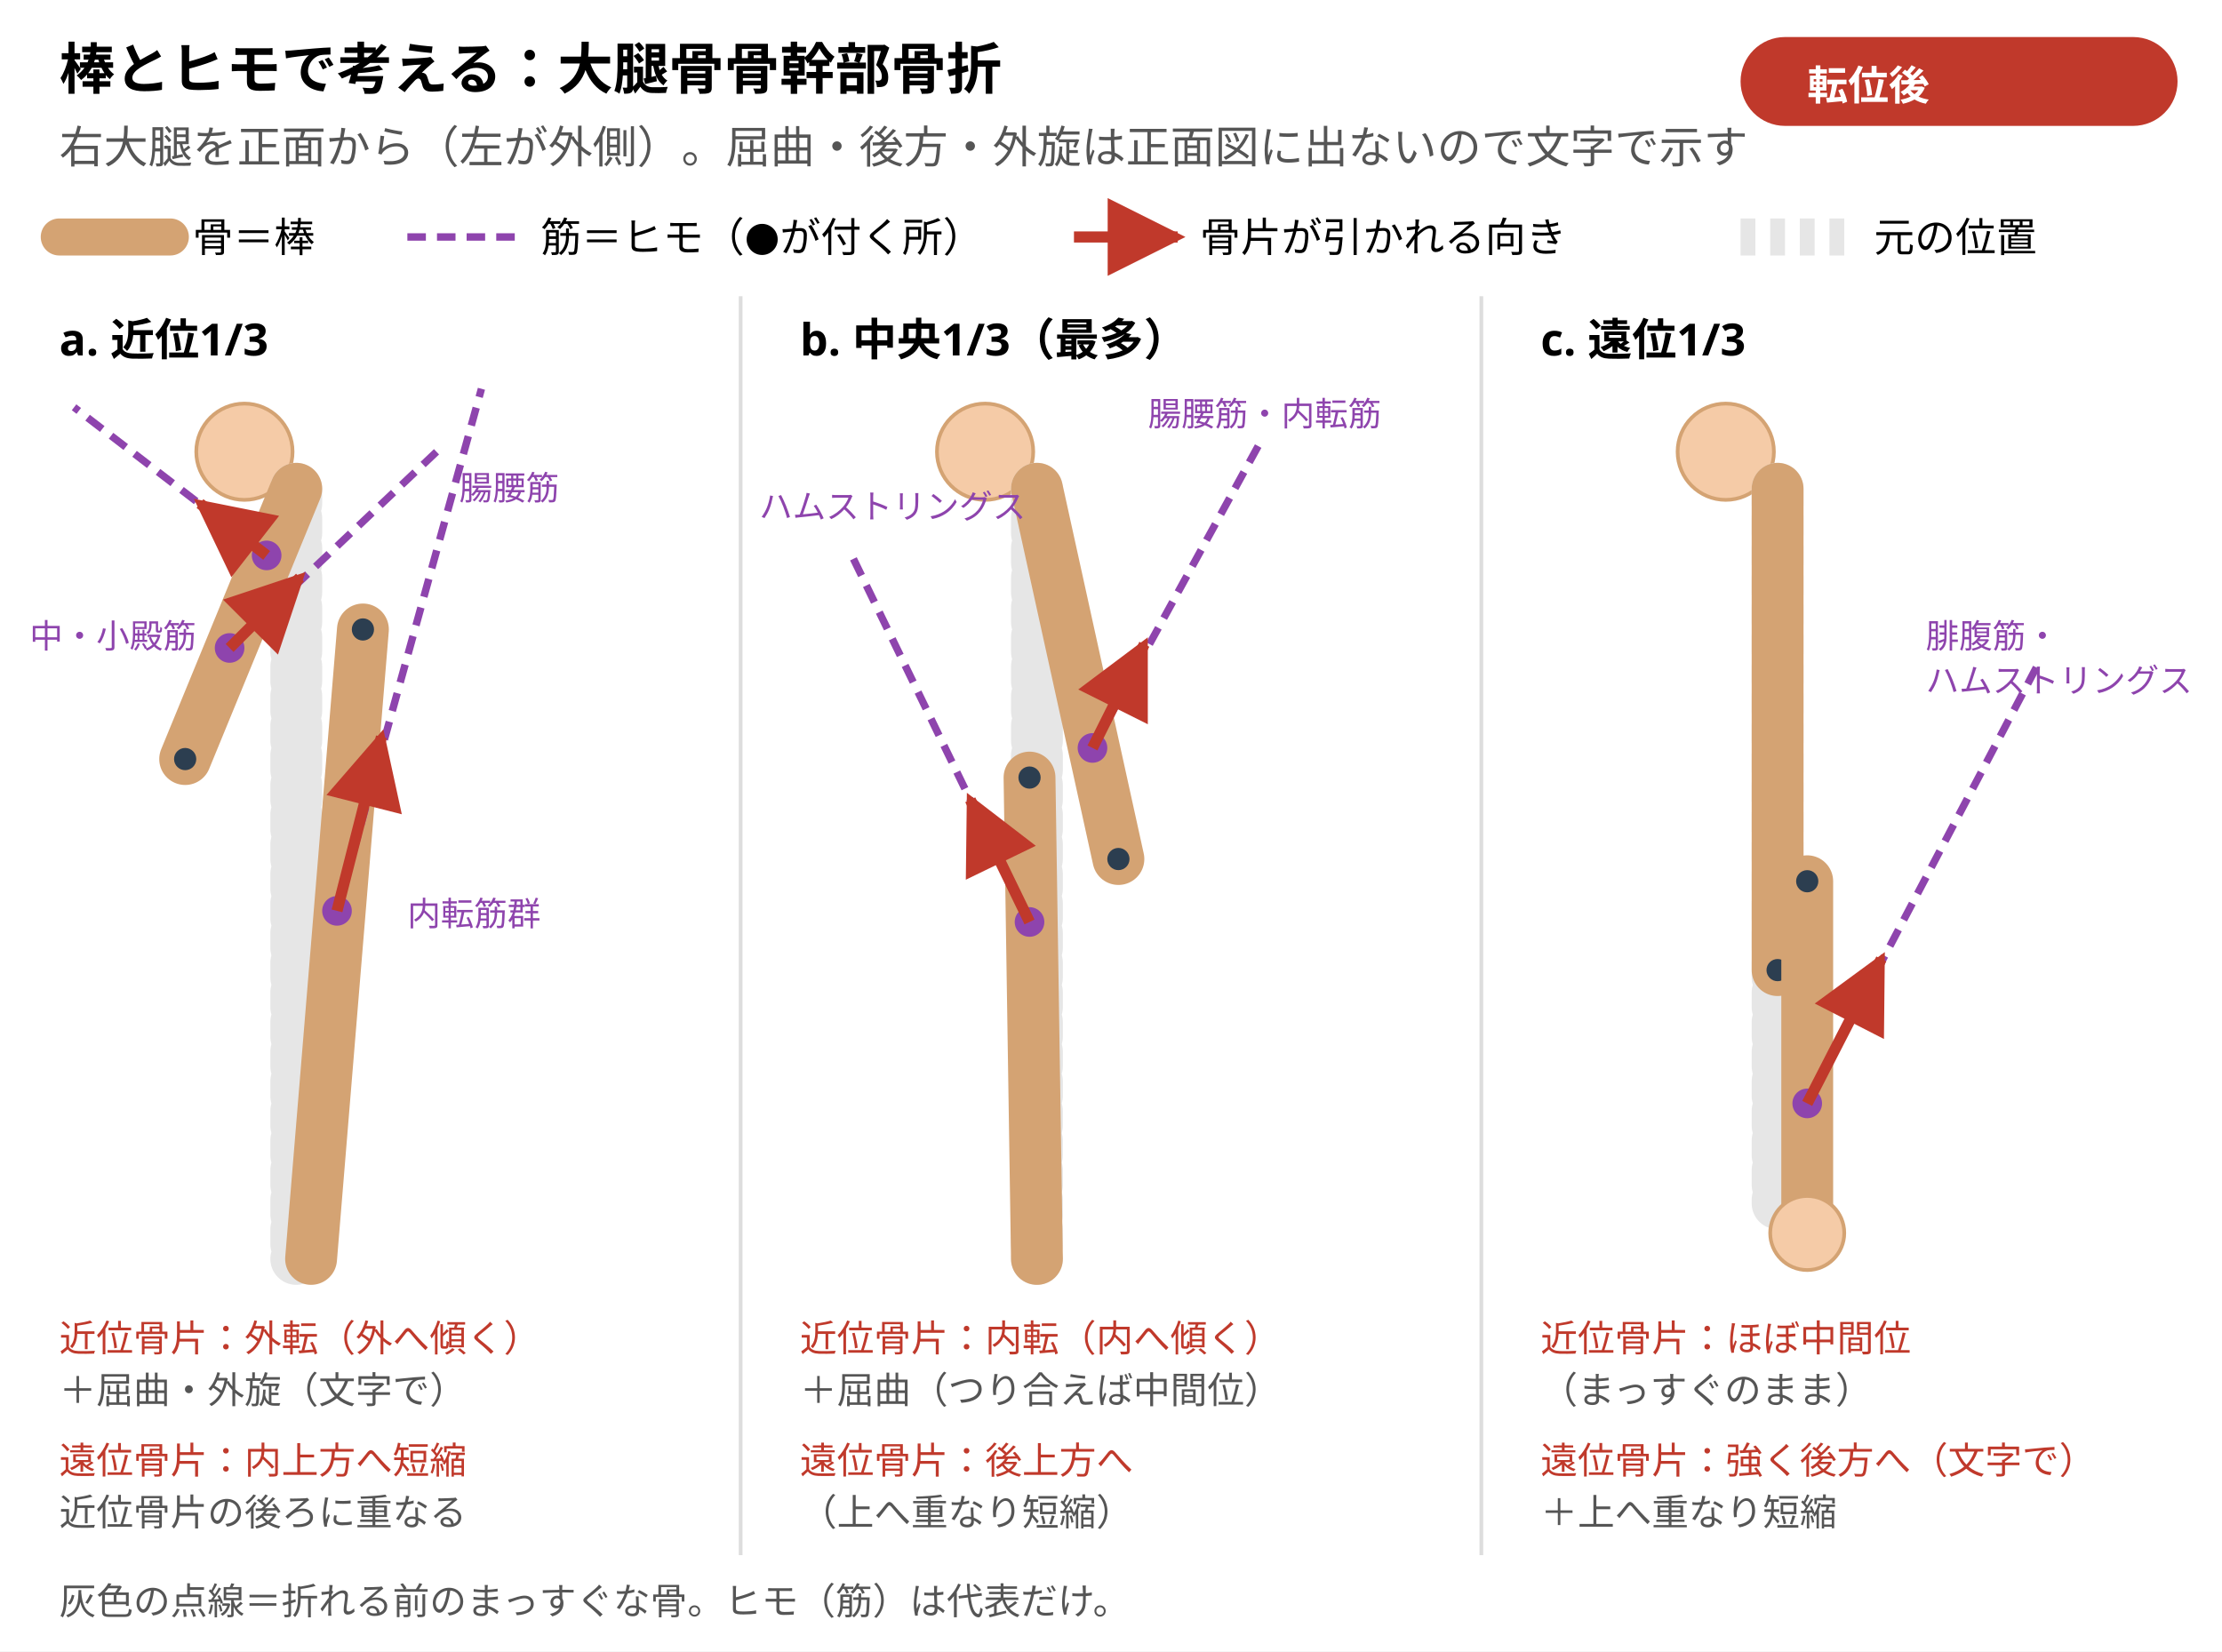
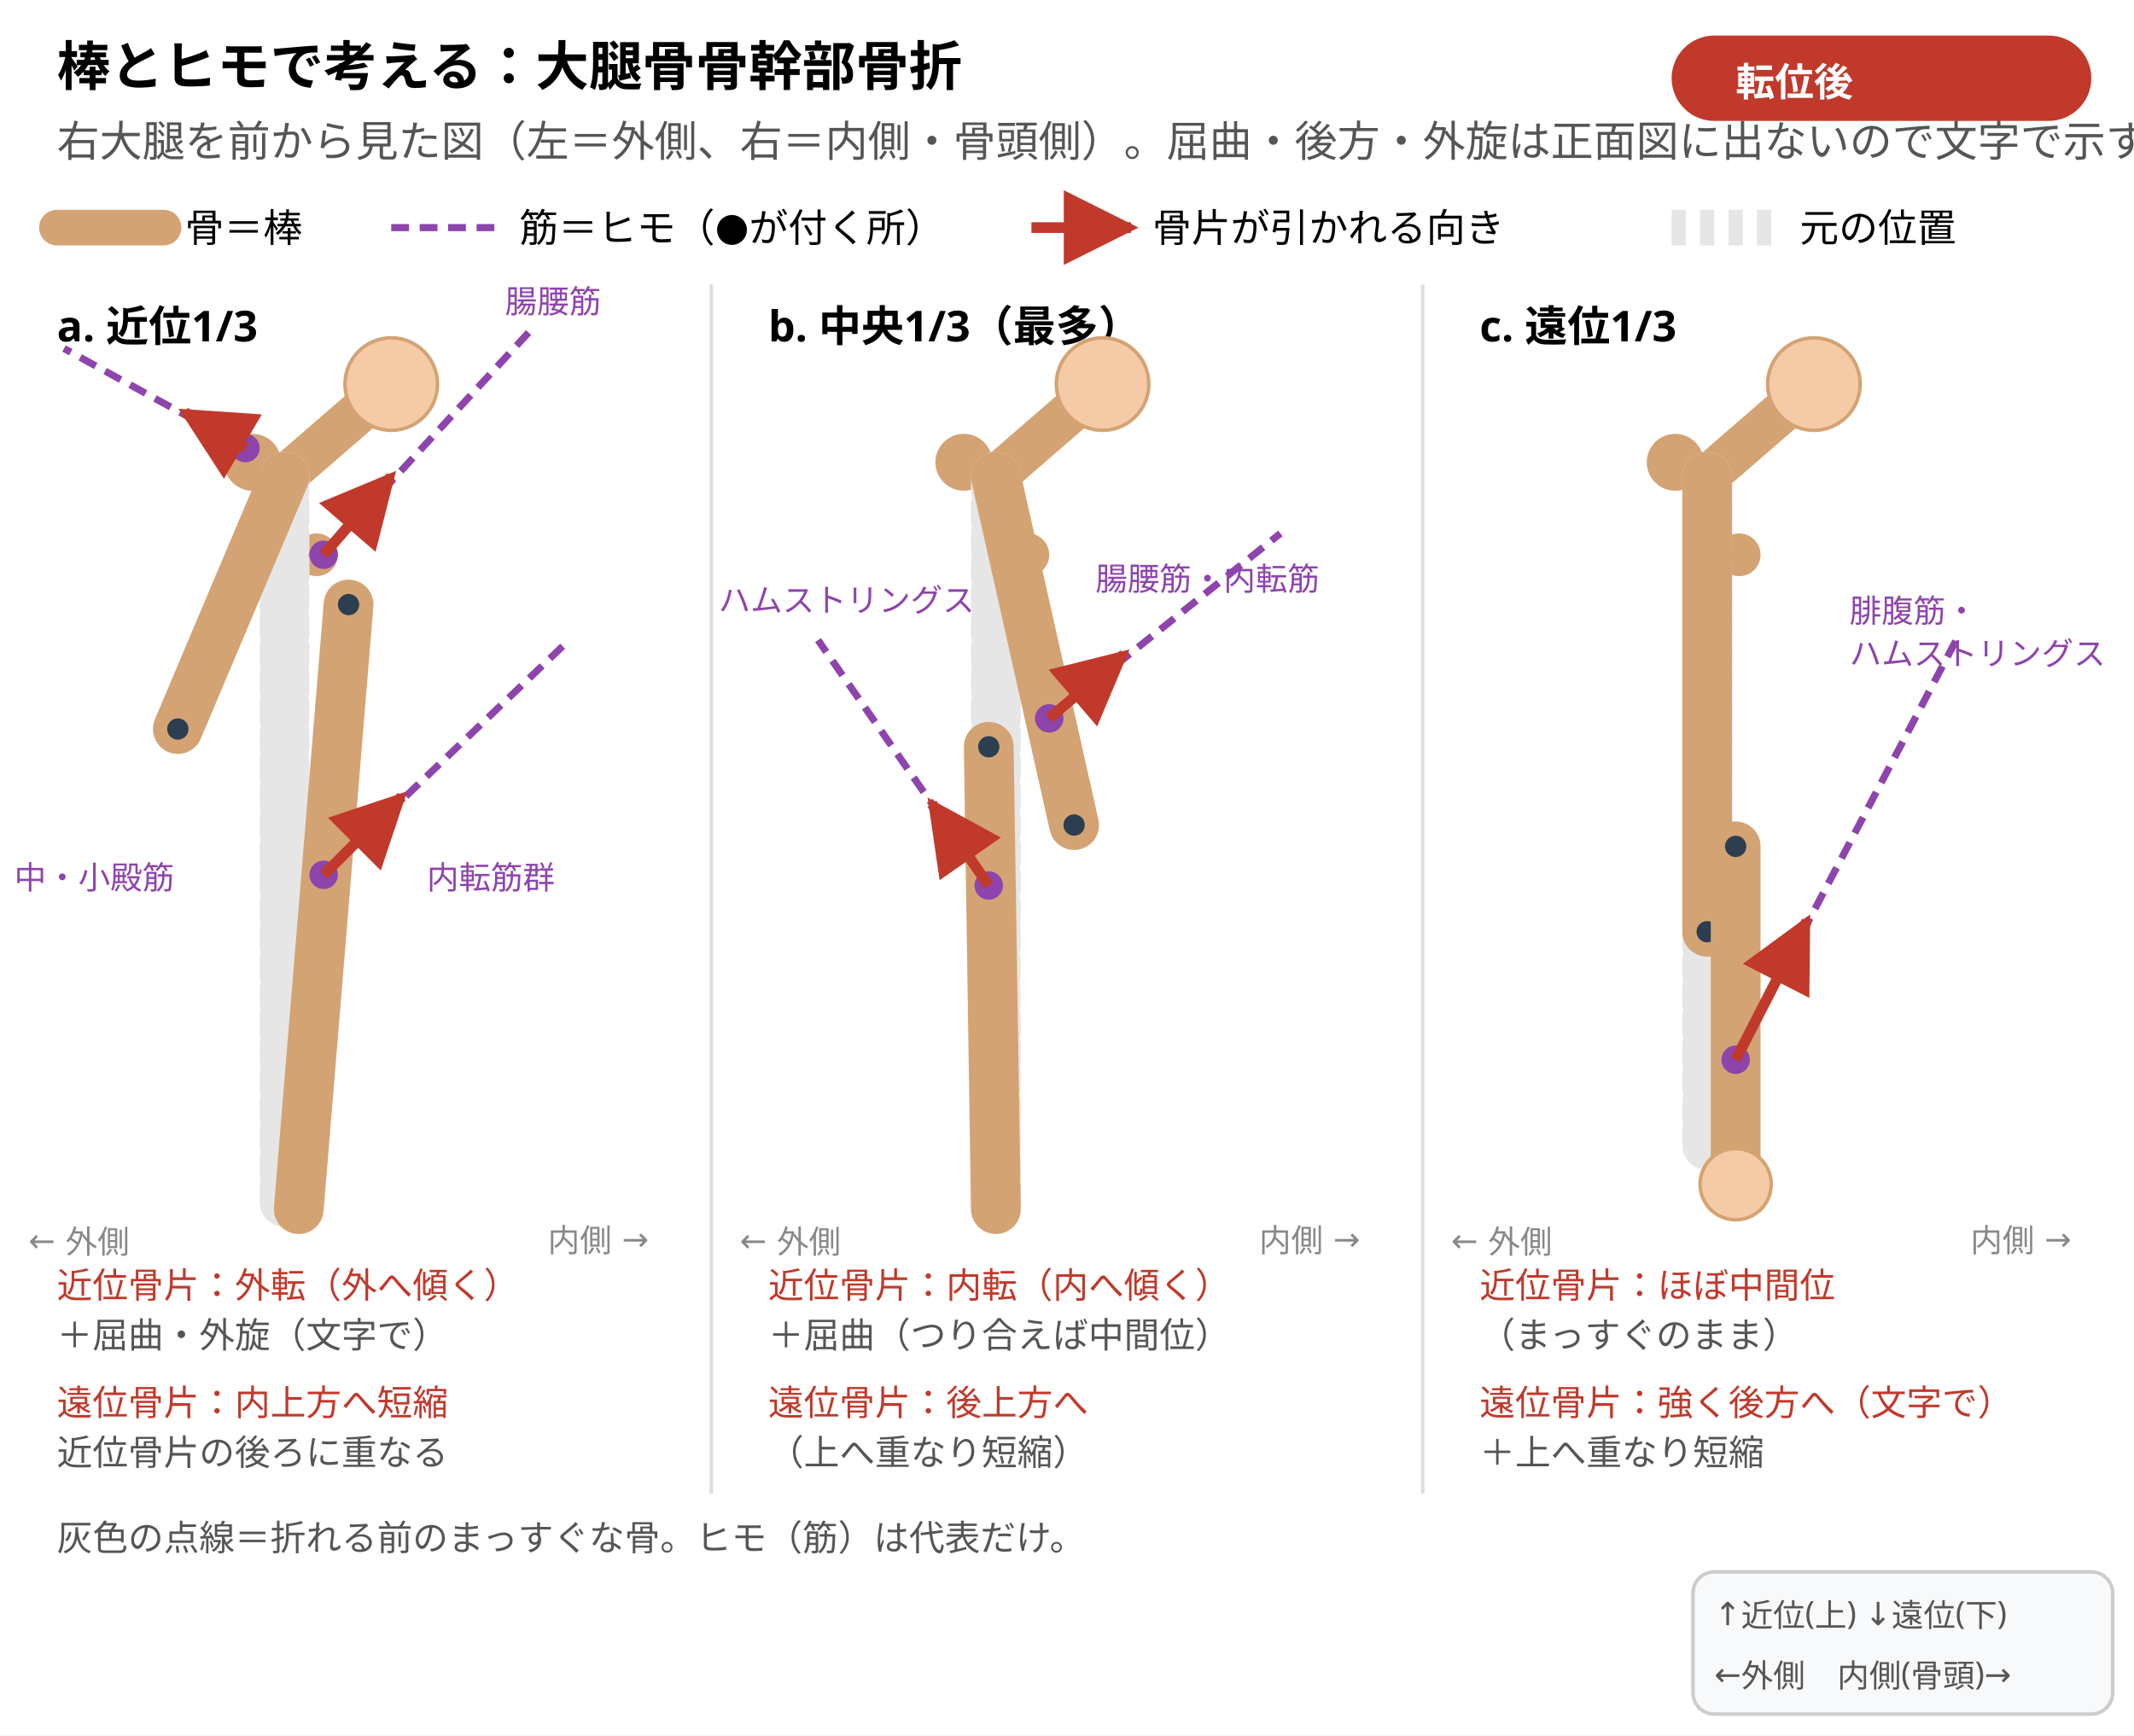
- <svg xmlns="http://www.w3.org/2000/svg" viewBox="0 0 600 446" font-family="sans-serif" font-size="13">
+ <svg xmlns="http://www.w3.org/2000/svg" viewBox="0 0 600 488" font-family="sans-serif" font-size="13">
  <defs>
    <marker id="a" viewBox="0 0 10 10" refX="9" refY="5" markerWidth="7" markerHeight="7" orient="auto">
      <path d="M0,0L10,5L0,10z" fill="#c0392b" />
    </marker>
  </defs>
-   <rect width="600" height="446" fill="#fff" />
+   <rect width="600" height="488" fill="#fff" />
  <text x="16" y="24" font-size="15" fill="#000" font-weight="bold">棒とヒモで考える：大腿骨骨幹部骨折</text>
  <rect x="470" y="10" width="118" height="24" rx="12" fill="#c0392b" />
  <text x="488" y="27" font-size="11" fill="#fff" font-weight="bold">転位後</text>
-   <text x="16" y="44" font-size="12" fill="#555">右大腿を正面から（左が外側）。屈曲・後方・外旋は正面図に出ないので文字で示す</text>
+   <text x="16" y="44" font-size="12" fill="#555">右大腿を前から見た図（左＝外側、右＝内側・骨頭側）。屈曲・後方・外旋は正面図に出ないので文字で示す</text>
  <line x1="16" y1="64" x2="46" y2="64" stroke="#d4a373" stroke-width="10" stroke-linecap="round" />
  <text x="52" y="68" font-size="11" fill="#000">骨＝棒</text>
  <line x1="110" y1="64" x2="140" y2="64" stroke="#8e44ad" stroke-width="2" stroke-dasharray="5 3" />
  <text x="146" y="68" font-size="11" fill="#000">筋＝ヒモ（●が付く所）</text>
  <line x1="290" y1="64" x2="318" y2="64" stroke="#c0392b" stroke-width="3" marker-end="url(#a)" />
  <text x="324" y="68" font-size="11" fill="#000">骨片が引かれる向き</text>
  <line x1="470" y1="64" x2="500" y2="64" stroke="#e6e6e6" stroke-width="10" stroke-dasharray="4 4" />
  <text x="506" y="68" font-size="11" fill="#000">元の位置</text>
  <line x1="200" y1="80" x2="200" y2="420" stroke="#ddd" />
  <line x1="400" y1="80" x2="400" y2="420" stroke="#ddd" />
  <text x="16" y="96" font-size="12" fill="#000" font-weight="bold">a. 近位1/3</text>
-   <circle cx="66" cy="122" r="13" fill="#f5cba7" stroke="#d4a373" />
-   <line x1="80" y1="132" x2="80" y2="340" stroke="#e6e6e6" stroke-width="14" stroke-linecap="round" stroke-dasharray="4 4" />
-   <line x1="80" y1="132" x2="50" y2="205" stroke="#d4a373" stroke-width="14" stroke-linecap="round" />
+   <line x1="80" y1="134" x2="110" y2="108" stroke="#d4a373" stroke-width="12" stroke-linecap="round" />
+   <circle cx="110" cy="108" r="13" fill="#f5cba7" stroke="#d4a373" />
+   <circle cx="71" cy="130" r="8" fill="#d4a373" />
+   <circle cx="89" cy="156" r="6" fill="#d4a373" />
+   <circle cx="69" cy="126" r="4" fill="#8e44ad" />
+   <polyline points="69,126 18,98" stroke="#8e44ad" stroke-width="2" stroke-dasharray="5 3" fill="none" />
+   <line x1="69" y1="126" x2="52" y2="116" stroke="#c0392b" stroke-width="3" marker-end="url(#a)" />
+   <circle cx="91" cy="156" r="4" fill="#8e44ad" />
+   <polyline points="91,156 150,92" stroke="#8e44ad" stroke-width="2" stroke-dasharray="5 3" fill="none" />
+   <line x1="91" y1="156" x2="110" y2="134" stroke="#c0392b" stroke-width="3" marker-end="url(#a)" />
+   <line x1="80" y1="134" x2="80" y2="340" stroke="#e6e6e6" stroke-width="14" stroke-linecap="round" stroke-dasharray="4 4" />
+   <line x1="80" y1="134" x2="50" y2="205" stroke="#d4a373" stroke-width="14" stroke-linecap="round" />
  <circle cx="50" cy="205" r="3" fill="#2c3e50" />
  <line x1="84" y1="340" x2="98" y2="170" stroke="#d4a373" stroke-width="14" stroke-linecap="round" />
  <circle cx="98" cy="170" r="3" fill="#2c3e50" />
-   <circle cx="72" cy="150" r="4" fill="#8e44ad" />
-   <polyline points="72,150 20,110" stroke="#8e44ad" stroke-width="2" stroke-dasharray="5 3" fill="none" />
-   <line x1="72" y1="150" x2="54" y2="136" stroke="#c0392b" stroke-width="3" marker-end="url(#a)" />
-   <circle cx="62" cy="175" r="4" fill="#8e44ad" />
-   <polyline points="62,175 120,120" stroke="#8e44ad" stroke-width="2" stroke-dasharray="5 3" fill="none" />
-   <line x1="62" y1="175" x2="81" y2="156" stroke="#c0392b" stroke-width="3" marker-end="url(#a)" />
  <circle cx="91" cy="246" r="4" fill="#8e44ad" />
-   <polyline points="91,246 130,105" stroke="#8e44ad" stroke-width="2" stroke-dasharray="5 3" fill="none" />
-   <line x1="91" y1="246" x2="103" y2="199" stroke="#c0392b" stroke-width="3" marker-end="url(#a)" />
-   <text x="8" y="175" font-size="9" fill="#8e44ad">中・小殿筋</text>
-   <text x="124" y="135" font-size="9" fill="#8e44ad">腸腰筋</text>
-   <text x="110" y="250" font-size="9" fill="#8e44ad">内転筋群</text>
+   <polyline points="91,246 160,180" stroke="#8e44ad" stroke-width="2" stroke-dasharray="5 3" fill="none" />
+   <line x1="91" y1="246" x2="113" y2="224" stroke="#c0392b" stroke-width="3" marker-end="url(#a)" />
+   <text x="4" y="250" font-size="9" fill="#8e44ad">中・小殿筋</text>
+   <text x="142" y="88" font-size="9" fill="#8e44ad">腸腰筋</text>
+   <text x="120" y="250" font-size="9" fill="#8e44ad">内転筋群</text>
+   <text x="8" y="352" font-size="9" fill="#888">← 外側</text>
+   <text x="154" y="352" font-size="9" fill="#888">内側 →</text>
  <text x="16" y="365" font-size="10" fill="#c0392b">近位骨片：外転（外へ傾く）</text>
  <text x="16" y="379" font-size="10" fill="#555">＋屈曲・外旋（文字で）</text>
  <text x="16" y="398" font-size="10" fill="#c0392b">遠位骨片：内上方へ短縮</text>
  <text x="16" y="412" font-size="10" fill="#555">近位骨片の後ろに重なる</text>
  <text x="216" y="96" font-size="12" fill="#000" font-weight="bold">b. 中央1/3（最多）</text>
-   <circle cx="266" cy="122" r="13" fill="#f5cba7" stroke="#d4a373" />
-   <line x1="280" y1="132" x2="280" y2="340" stroke="#e6e6e6" stroke-width="14" stroke-linecap="round" stroke-dasharray="4 4" />
-   <line x1="280" y1="132" x2="302" y2="232" stroke="#d4a373" stroke-width="14" stroke-linecap="round" />
+   <line x1="280" y1="134" x2="310" y2="108" stroke="#d4a373" stroke-width="12" stroke-linecap="round" />
+   <circle cx="310" cy="108" r="13" fill="#f5cba7" stroke="#d4a373" />
+   <circle cx="271" cy="130" r="8" fill="#d4a373" />
+   <circle cx="289" cy="156" r="6" fill="#d4a373" />
+   <line x1="280" y1="134" x2="280" y2="340" stroke="#e6e6e6" stroke-width="14" stroke-linecap="round" stroke-dasharray="4 4" />
+   <line x1="280" y1="134" x2="302" y2="232" stroke="#d4a373" stroke-width="14" stroke-linecap="round" />
  <circle cx="302" cy="232" r="3" fill="#2c3e50" />
  <line x1="280" y1="340" x2="278" y2="210" stroke="#d4a373" stroke-width="14" stroke-linecap="round" />
  <circle cx="278" cy="210" r="3" fill="#2c3e50" />
  <circle cx="295" cy="202" r="4" fill="#8e44ad" />
-   <polyline points="295,202 340,120" stroke="#8e44ad" stroke-width="2" stroke-dasharray="5 3" fill="none" />
-   <line x1="295" y1="202" x2="309" y2="174" stroke="#c0392b" stroke-width="3" marker-end="url(#a)" />
+   <polyline points="295,202 360,150" stroke="#8e44ad" stroke-width="2" stroke-dasharray="5 3" fill="none" />
+   <line x1="295" y1="202" x2="316" y2="184" stroke="#c0392b" stroke-width="3" marker-end="url(#a)" />
  <circle cx="278" cy="249" r="4" fill="#8e44ad" />
-   <polyline points="278,249 230,150" stroke="#8e44ad" stroke-width="2" stroke-dasharray="5 3" fill="none" />
-   <line x1="278" y1="249" x2="262" y2="216" stroke="#c0392b" stroke-width="3" marker-end="url(#a)" />
-   <text x="310" y="115" font-size="9" fill="#8e44ad">腸腰筋・内転筋</text>
-   <text x="205" y="140" font-size="9" fill="#8e44ad">ハムストリングス</text>
+   <polyline points="278,249 230,180" stroke="#8e44ad" stroke-width="2" stroke-dasharray="5 3" fill="none" />
+   <line x1="278" y1="249" x2="262" y2="226" stroke="#c0392b" stroke-width="3" marker-end="url(#a)" />
+   <text x="308" y="166" font-size="9" fill="#8e44ad">腸腰筋・内転筋</text>
+   <text x="202" y="172" font-size="9" fill="#8e44ad">ハムストリングス</text>
+   <text x="208" y="352" font-size="9" fill="#888">← 外側</text>
+   <text x="354" y="352" font-size="9" fill="#888">内側 →</text>
  <text x="216" y="365" font-size="10" fill="#c0392b">近位骨片：内転（内へ傾く）</text>
  <text x="216" y="379" font-size="10" fill="#555">＋屈曲（つり合えば中間位）</text>
  <text x="216" y="398" font-size="10" fill="#c0392b">遠位骨片：後上方へ</text>
  <text x="216" y="412" font-size="10" fill="#555">（上へ重なり短縮）</text>
  <text x="416" y="96" font-size="12" fill="#000" font-weight="bold">c. 遠位1/3</text>
-   <circle cx="466" cy="122" r="13" fill="#f5cba7" stroke="#d4a373" />
-   <line x1="480" y1="132" x2="480" y2="325" stroke="#e6e6e6" stroke-width="14" stroke-linecap="round" stroke-dasharray="4 4" />
-   <line x1="480" y1="132" x2="480" y2="262" stroke="#d4a373" stroke-width="14" stroke-linecap="round" />
+   <line x1="480" y1="134" x2="510" y2="108" stroke="#d4a373" stroke-width="12" stroke-linecap="round" />
+   <circle cx="510" cy="108" r="13" fill="#f5cba7" stroke="#d4a373" />
+   <circle cx="471" cy="130" r="8" fill="#d4a373" />
+   <circle cx="489" cy="156" r="6" fill="#d4a373" />
+   <text x="408" y="352" font-size="9" fill="#888">← 外側</text>
+   <text x="554" y="352" font-size="9" fill="#888">内側 →</text>
+   <line x1="480" y1="134" x2="480" y2="325" stroke="#e6e6e6" stroke-width="14" stroke-linecap="round" stroke-dasharray="4 4" />
+   <line x1="480" y1="134" x2="480" y2="262" stroke="#d4a373" stroke-width="14" stroke-linecap="round" />
  <circle cx="480" cy="262" r="3" fill="#2c3e50" />
  <line x1="488" y1="325" x2="488" y2="238" stroke="#d4a373" stroke-width="14" stroke-linecap="round" />
  <circle cx="488" cy="238" r="3" fill="#2c3e50" />
  <circle cx="488" cy="298" r="4" fill="#8e44ad" />
  <polyline points="488,298 550,180" stroke="#8e44ad" stroke-width="2" stroke-dasharray="5 3" fill="none" />
  <line x1="488" y1="298" x2="508" y2="259" stroke="#c0392b" stroke-width="3" marker-end="url(#a)" />
  <circle cx="488" cy="333" r="10" fill="#f5cba7" stroke="#d4a373" />
  <text x="520" y="175" font-size="9" fill="#8e44ad">腓腹筋・</text>
  <text x="520" y="187" font-size="9" fill="#8e44ad">ハムストリングス</text>
  <text x="416" y="365" font-size="10" fill="#c0392b">近位骨片：ほぼ中間位</text>
  <text x="416" y="379" font-size="10" fill="#555">（まっすぐのまま）</text>
  <text x="416" y="398" font-size="10" fill="#c0392b">遠位骨片：強く後方へ（文字で）</text>
  <text x="416" y="412" font-size="10" fill="#555">＋上へ重なり短縮</text>
  <text x="16" y="436" font-size="10" fill="#555">灰色の点線＝折れる前のまっすぐな骨。ヒモ（筋）は代表だけ。</text>
+   <rect x="476" y="442" width="118" height="40" rx="6" fill="#f8f9fa" stroke="#ccc" />
+   <text x="482" y="457" font-size="9" fill="#555">↑近位(上) ↓遠位(下)</text>
+   <text x="482" y="474" font-size="9" fill="#555">←外側　内側(骨頭)→</text>
</svg>
